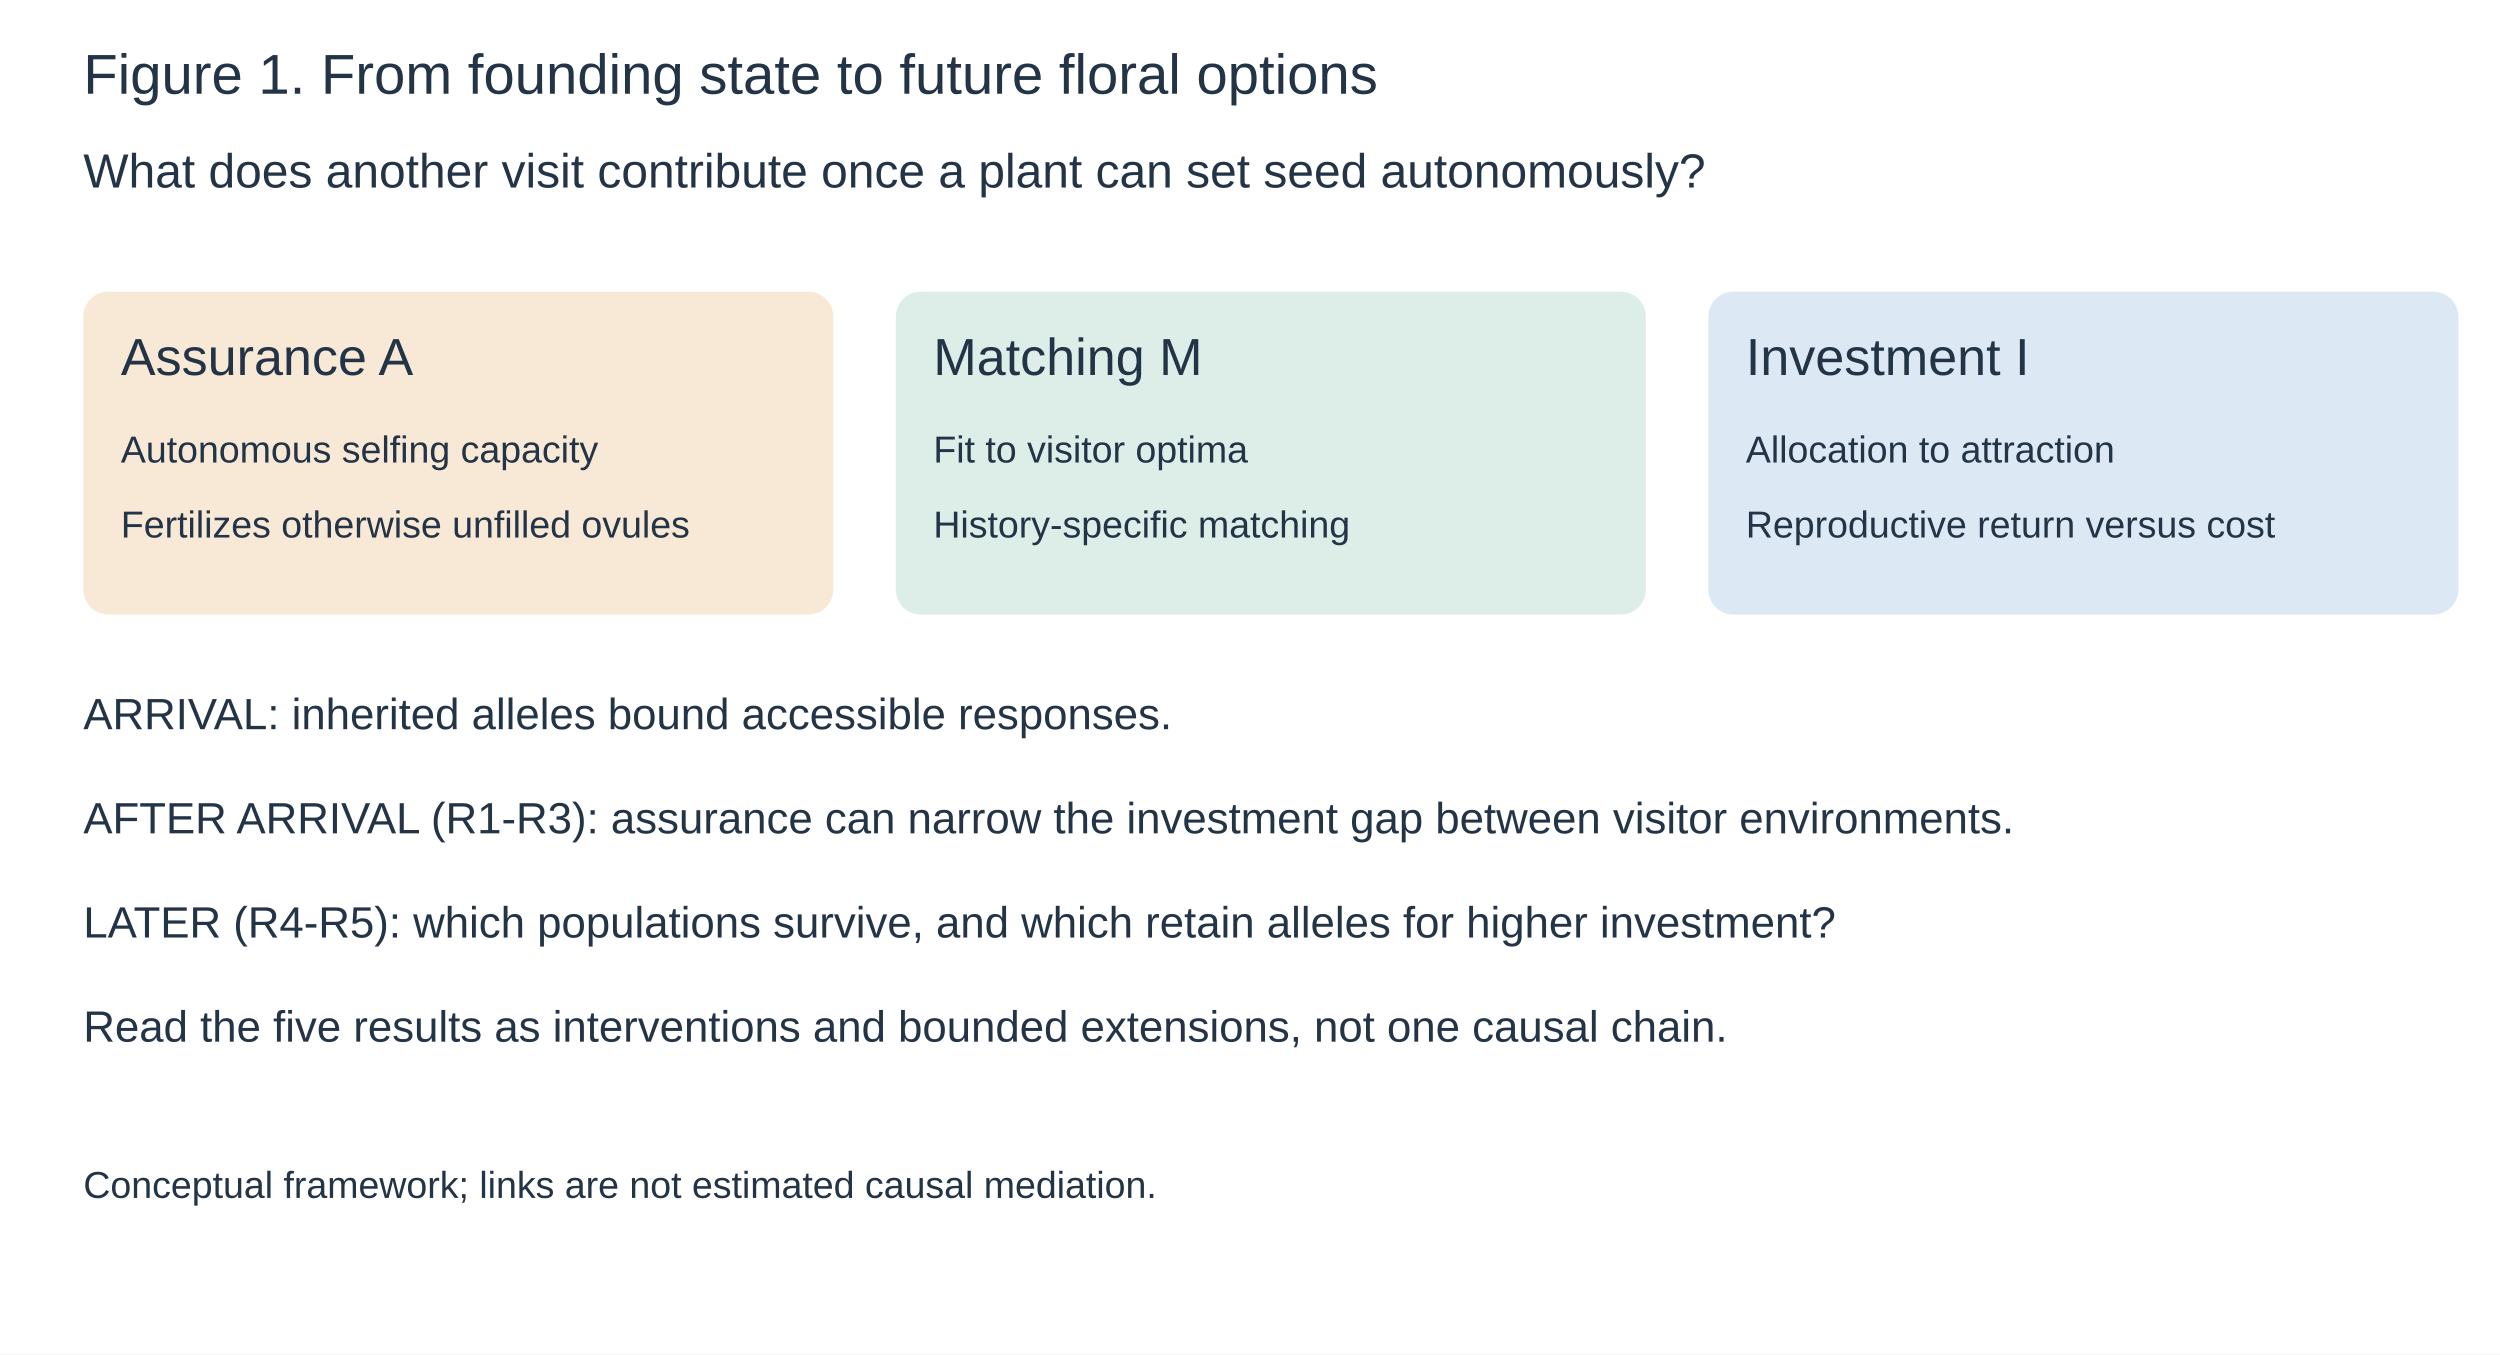
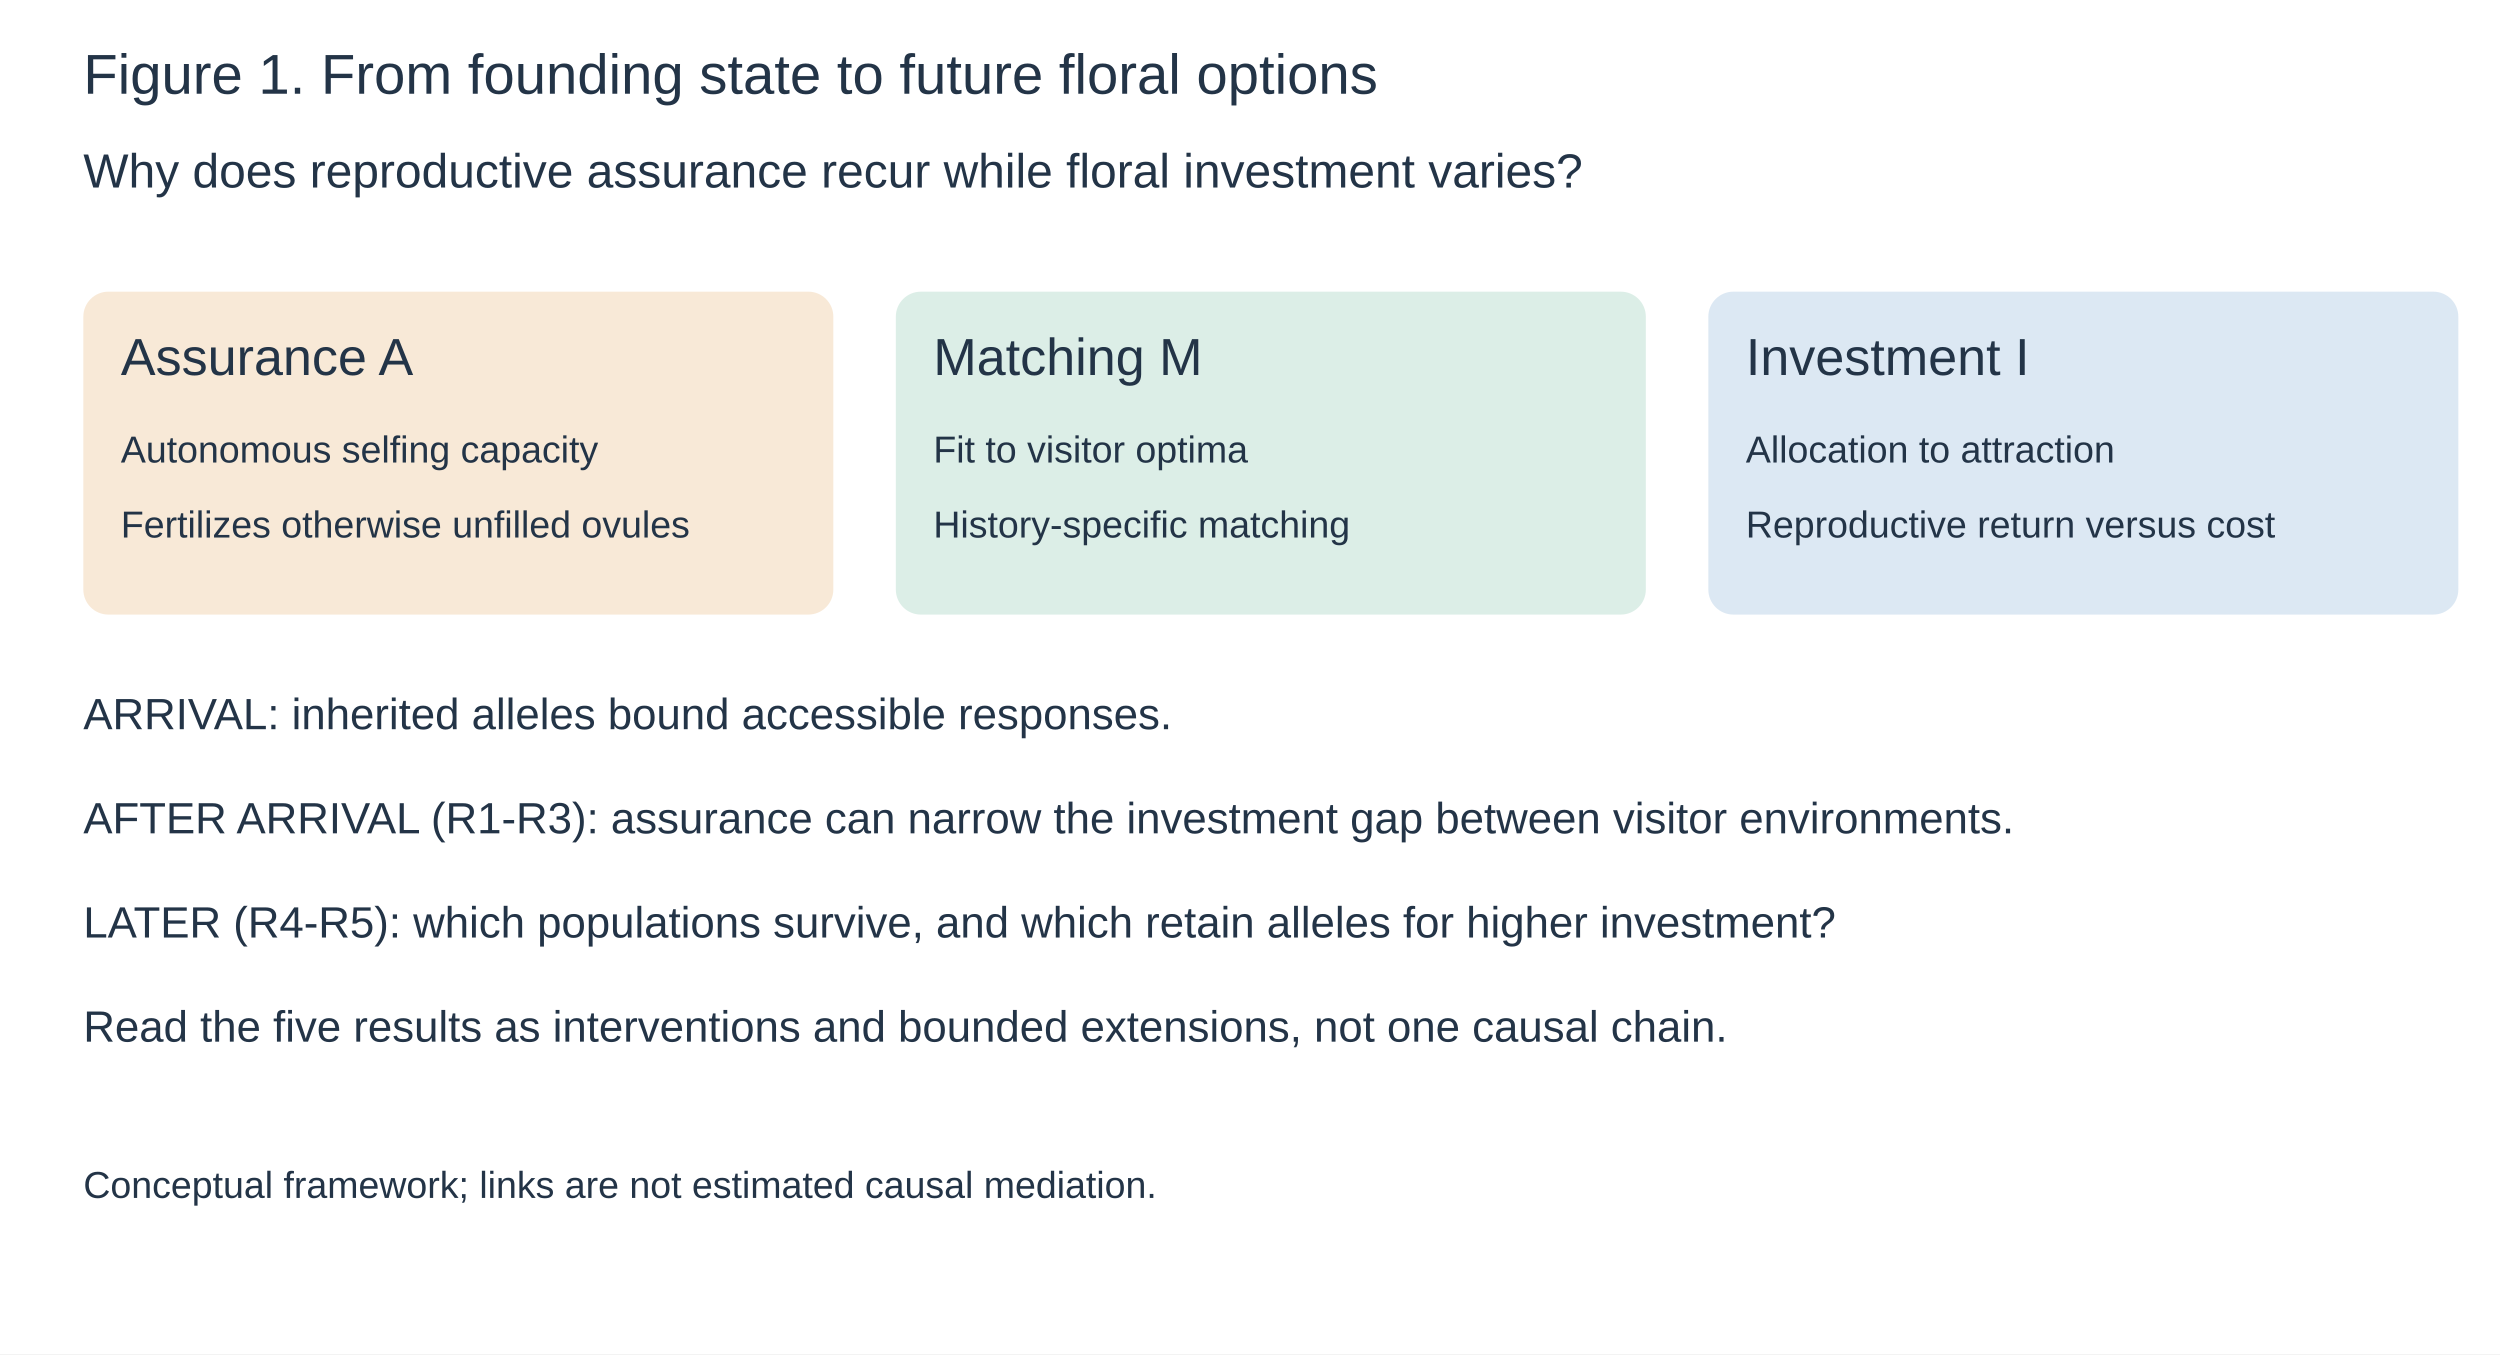
<svg xmlns="http://www.w3.org/2000/svg" width="1200" height="650" viewBox="0 0 1200 650" role="img">
  <rect width="1200" height="650" fill="white" />
  <text x="40" y="45" font-size="27" fill="#233447" font-family="Arial, sans-serif">Figure 1. From founding state to future floral options</text>
-   <text x="40" y="90" font-size="23" fill="#233447" font-family="Arial, sans-serif">What does another visit contribute once a plant can set seed autonomously?</text>
+   <text x="40" y="90" font-size="23" fill="#233447" font-family="Arial, sans-serif">Why does reproductive assurance recur while floral investment varies?</text>
  <rect x="40" y="140" width="360" height="155" rx="12" fill="#f8e9d7" />
  <text x="58" y="180" font-size="25" fill="#233447" font-family="Arial, sans-serif">Assurance A</text>
  <text x="58" y="222" font-size="18" fill="#233447" font-family="Arial, sans-serif">Autonomous selfing capacity</text>
  <text x="58" y="258" font-size="18" fill="#233447" font-family="Arial, sans-serif">Fertilizes otherwise unfilled ovules</text>
  <rect x="430" y="140" width="360" height="155" rx="12" fill="#dceee7" />
  <text x="448" y="180" font-size="25" fill="#233447" font-family="Arial, sans-serif">Matching M</text>
  <text x="448" y="222" font-size="18" fill="#233447" font-family="Arial, sans-serif">Fit to visitor optima</text>
  <text x="448" y="258" font-size="18" fill="#233447" font-family="Arial, sans-serif">History-specific matching</text>
  <rect x="820" y="140" width="360" height="155" rx="12" fill="#dce8f3" />
  <text x="838" y="180" font-size="25" fill="#233447" font-family="Arial, sans-serif">Investment I</text>
  <text x="838" y="222" font-size="18" fill="#233447" font-family="Arial, sans-serif">Allocation to attraction</text>
  <text x="838" y="258" font-size="18" fill="#233447" font-family="Arial, sans-serif">Reproductive return versus cost</text>
  <text x="40" y="350" font-size="21" fill="#233447" font-family="Arial, sans-serif">ARRIVAL: inherited alleles bound accessible responses.</text>
  <text x="40" y="400" font-size="21" fill="#233447" font-family="Arial, sans-serif">AFTER ARRIVAL (R1-R3): assurance can narrow the investment gap between visitor environments.</text>
  <text x="40" y="450" font-size="21" fill="#233447" font-family="Arial, sans-serif">LATER (R4-R5): which populations survive, and which retain alleles for higher investment?</text>
  <text x="40" y="500" font-size="21" fill="#233447" font-family="Arial, sans-serif">Read the five results as interventions and bounded extensions, not one causal chain.</text>
  <text x="40" y="575" font-size="18" fill="#233447" font-family="Arial, sans-serif">Conceptual framework; links are not estimated causal mediation.</text>
</svg>
